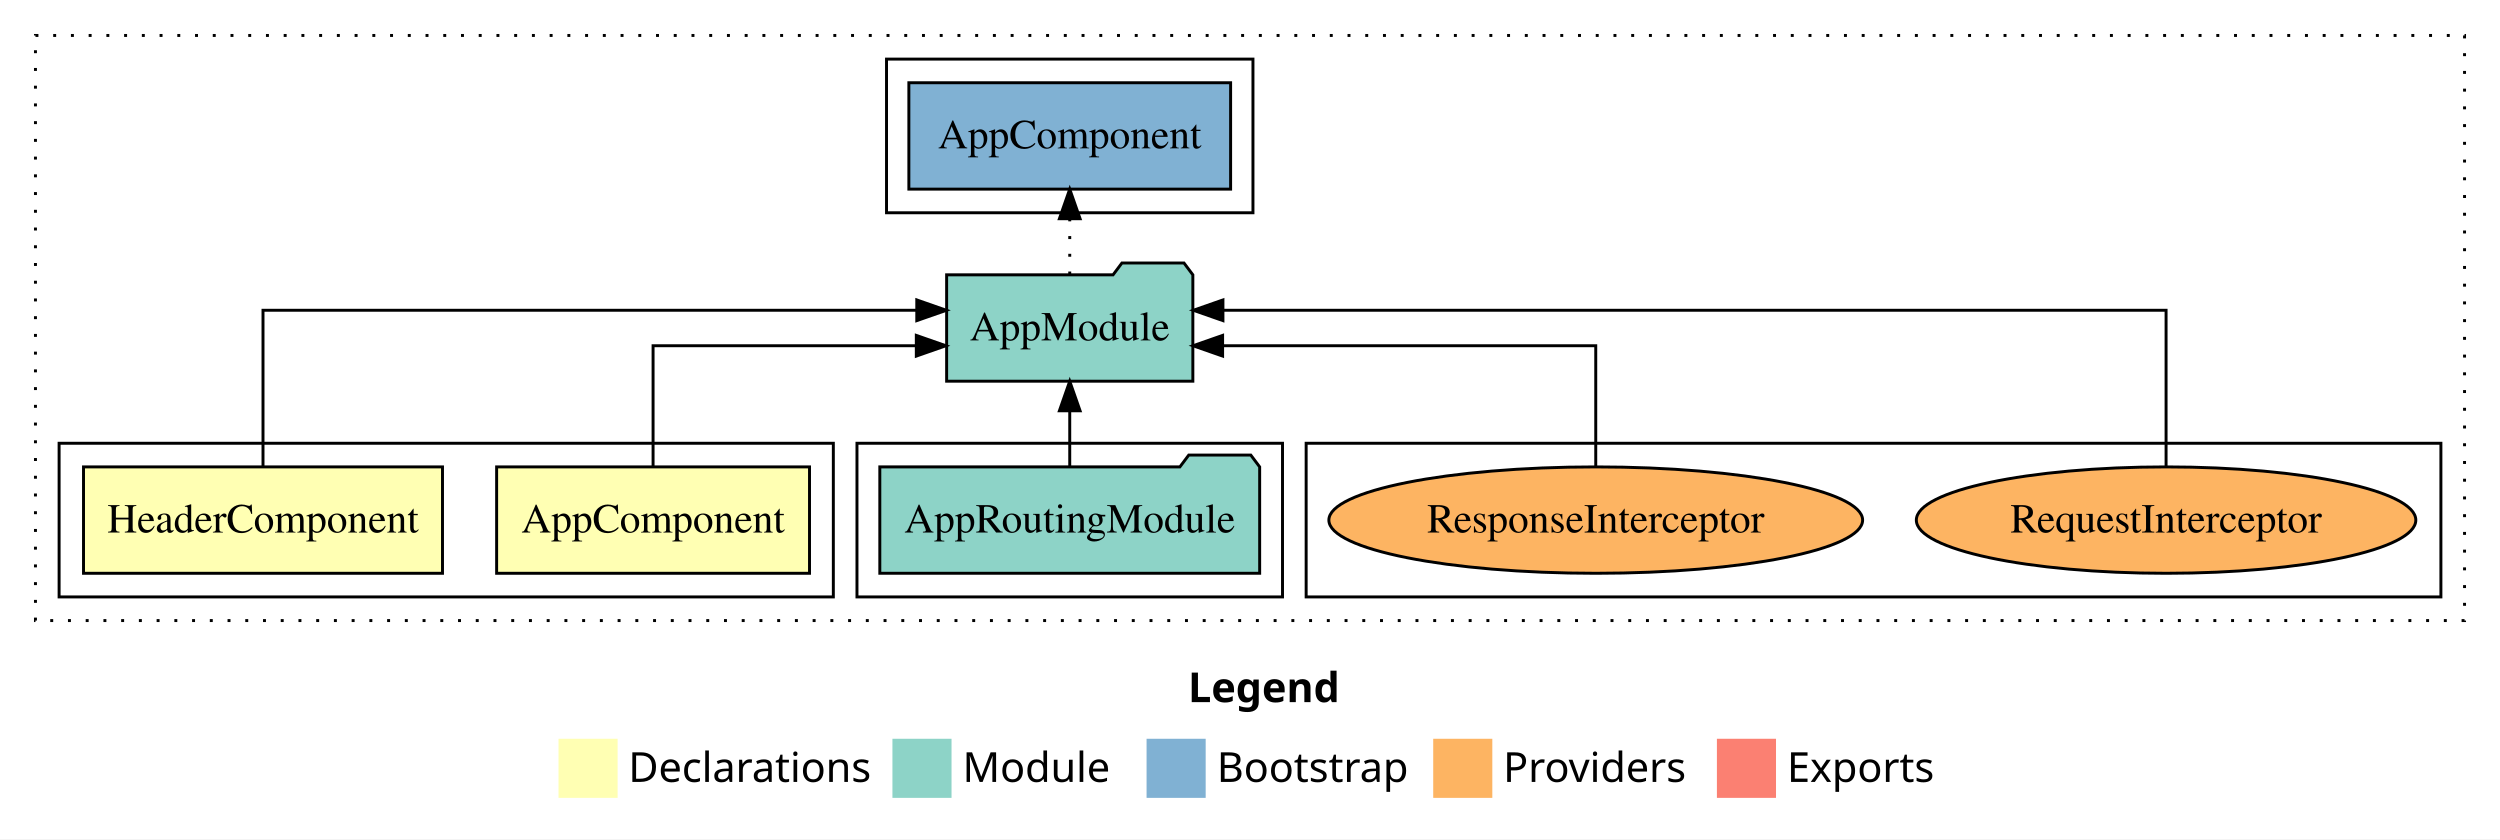
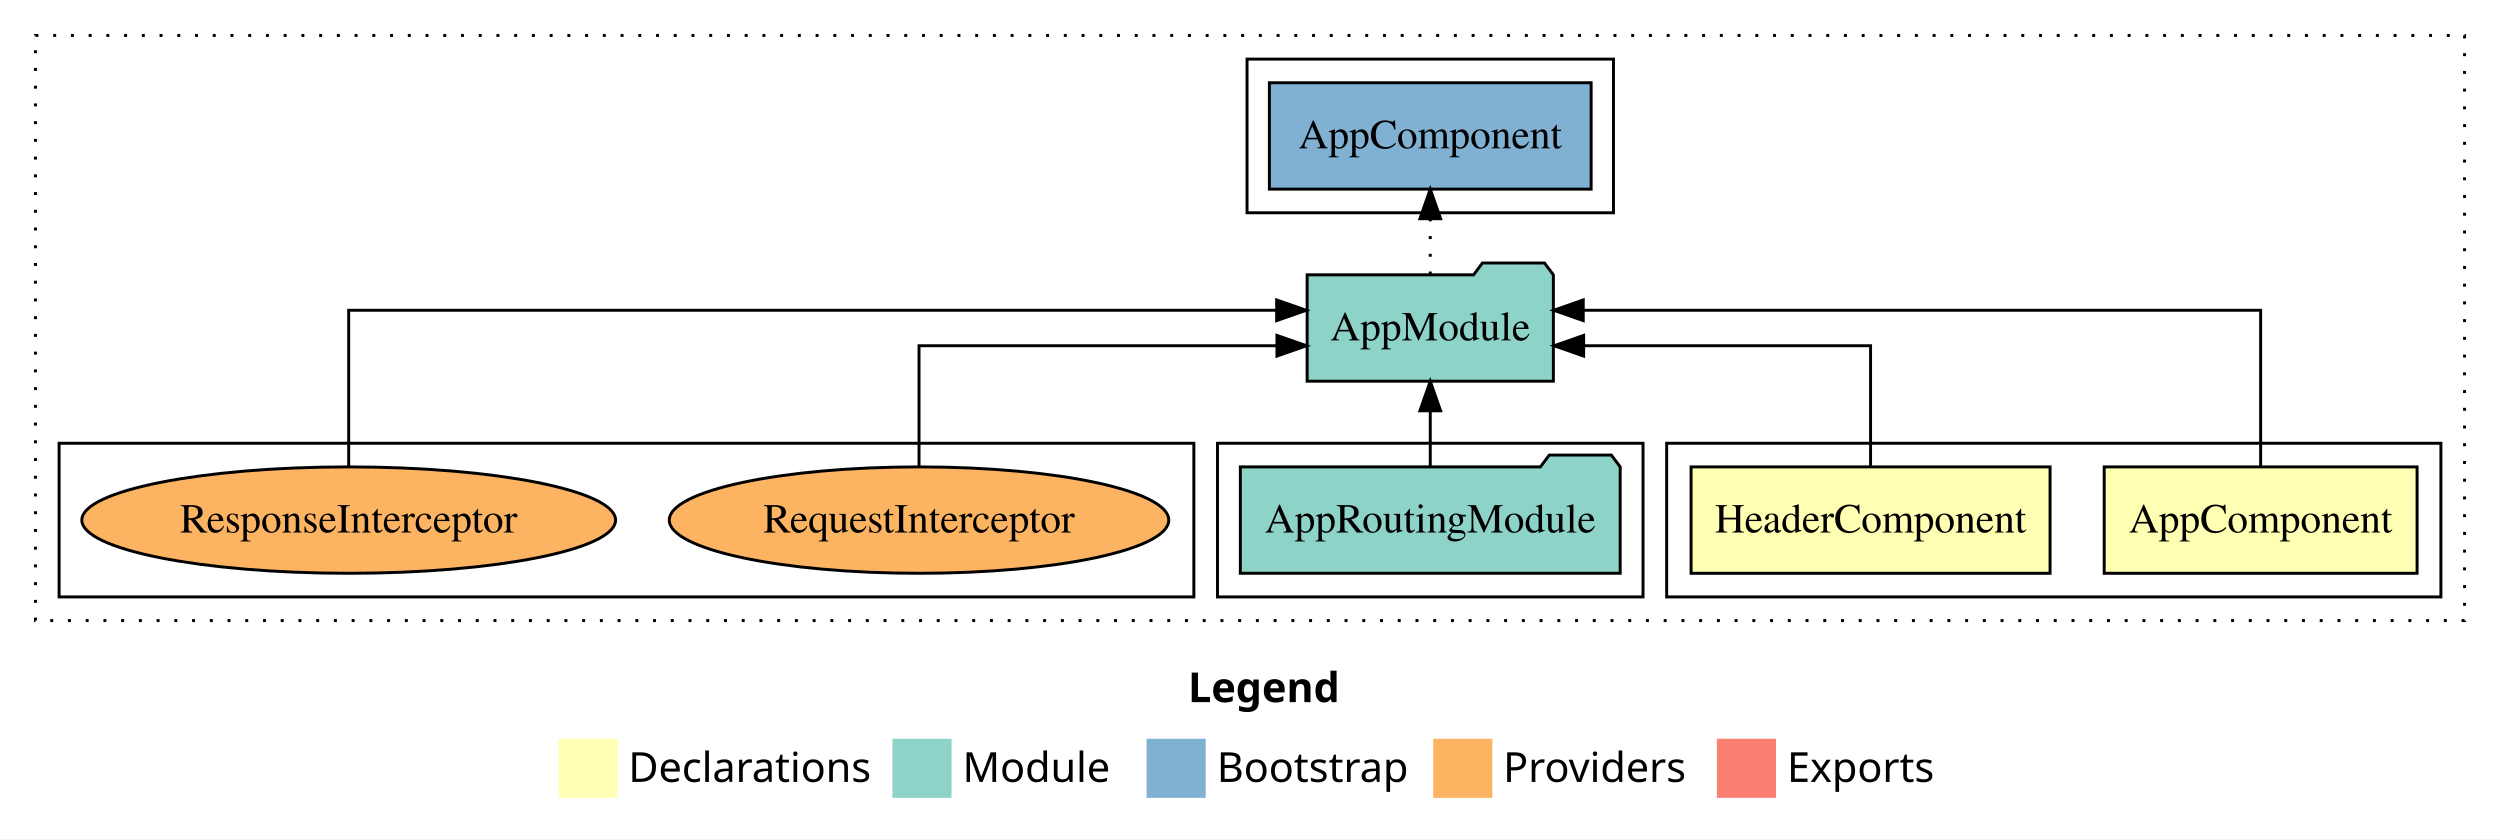
<svg xmlns="http://www.w3.org/2000/svg" width="846pt" height="284pt" viewBox="0.00 0.00 846.00 284.00">
  <g id="graph0" class="graph" transform="scale(1 1) rotate(0) translate(4 280)">
    <polygon fill="white" stroke="transparent" points="-4,4 -4,-280 842,-280 842,4 -4,4" />
    <text text-anchor="start" x="398.01" y="-42.4" font-family="sans-serif" font-weight="bold" font-size="14.00">Legend</text>
    <polygon fill="#ffffb3" stroke="transparent" points="185,-10 185,-30 205,-30 205,-10 185,-10" />
    <text text-anchor="start" x="208.63" y="-15.4" font-family="sans-serif" font-size="14.00">  Declarations</text>
    <polygon fill="#8dd3c7" stroke="transparent" points="298,-10 298,-30 318,-30 318,-10 298,-10" />
    <text text-anchor="start" x="321.73" y="-15.4" font-family="sans-serif" font-size="14.00">  Module</text>
    <polygon fill="#80b1d3" stroke="transparent" points="384,-10 384,-30 404,-30 404,-10 384,-10" />
    <text text-anchor="start" x="407.78" y="-15.4" font-family="sans-serif" font-size="14.00">  Bootstrap</text>
    <polygon fill="#fdb462" stroke="transparent" points="481,-10 481,-30 501,-30 501,-10 481,-10" />
    <text text-anchor="start" x="504.67" y="-15.4" font-family="sans-serif" font-size="14.00">  Providers</text>
    <polygon fill="#fb8072" stroke="transparent" points="577,-10 577,-30 597,-30 597,-10 577,-10" />
    <text text-anchor="start" x="600.73" y="-15.4" font-family="sans-serif" font-size="14.00">  Exports</text>
    <g id="clust1" class="cluster">
      <polygon fill="none" stroke="black" stroke-dasharray="1,5" points="8,-70 8,-268 830,-268 830,-70 8,-70" />
    </g>
-     <g id="clust8" class="cluster">
-       <polygon fill="none" stroke="black" points="438,-78 438,-130 822,-130 822,-78 438,-78" />
+     <g id="clust2" class="cluster">
+       <polygon fill="none" stroke="black" points="560,-78 560,-130 822,-130 822,-78 560,-78" />
    </g>
    <g id="clust5" class="cluster">
-       <polygon fill="none" stroke="black" points="286,-78 286,-130 430,-130 430,-78 286,-78" />
+       <polygon fill="none" stroke="black" points="408,-78 408,-130 552,-130 552,-78 408,-78" />
+     </g>
+     <g id="clust8" class="cluster">
+       <polygon fill="none" stroke="black" points="16,-78 16,-130 400,-130 400,-78 16,-78" />
    </g>
    <g id="clust7" class="cluster">
-       <polygon fill="none" stroke="black" points="296,-208 296,-260 420,-260 420,-208 296,-208" />
-     </g>
-     <g id="clust2" class="cluster">
-       <polygon fill="none" stroke="black" points="16,-78 16,-130 278,-130 278,-78 16,-78" />
+       <polygon fill="none" stroke="black" points="418,-208 418,-260 542,-260 542,-208 418,-208" />
    </g>
    <g id="node1" class="node">
-       <polygon fill="#ffffb3" stroke="black" points="269.94,-122 164.06,-122 164.06,-86 269.94,-86 269.94,-122" />
-       <text text-anchor="middle" x="217" y="-99.8" font-family="Times,serif" font-size="14.00">AppComponent</text>
+       <polygon fill="#ffffb3" stroke="black" points="813.94,-122 708.06,-122 708.06,-86 813.94,-86 813.94,-122" />
+       <text text-anchor="middle" x="761" y="-99.8" font-family="Times,serif" font-size="14.00">AppComponent</text>
    </g>
    <g id="node3" class="node">
-       <polygon fill="#8dd3c7" stroke="black" points="399.66,-187 396.66,-191 375.66,-191 372.66,-187 316.34,-187 316.34,-151 399.66,-151 399.66,-187" />
-       <text text-anchor="middle" x="358" y="-164.8" font-family="Times,serif" font-size="14.00">AppModule</text>
+       <polygon fill="#8dd3c7" stroke="black" points="521.66,-187 518.66,-191 497.66,-191 494.66,-187 438.34,-187 438.34,-151 521.66,-151 521.66,-187" />
+       <text text-anchor="middle" x="480" y="-164.8" font-family="Times,serif" font-size="14.00">AppModule</text>
    </g>
    <g id="edge1" class="edge">
-       <path fill="none" stroke="black" d="M217,-122.02C217,-139.37 217,-163 217,-163 217,-163 306.08,-163 306.08,-163" />
-       <polygon fill="black" stroke="black" points="306.08,-166.5 316.08,-163 306.08,-159.5 306.08,-166.5" />
+       <path fill="none" stroke="black" d="M761,-122.28C761,-143.32 761,-175 761,-175 761,-175 531.77,-175 531.77,-175" />
+       <polygon fill="black" stroke="black" points="531.77,-171.5 521.77,-175 531.77,-178.5 531.77,-171.5" />
    </g>
    <g id="node2" class="node">
-       <polygon fill="#ffffb3" stroke="black" points="145.74,-122 24.26,-122 24.26,-86 145.74,-86 145.74,-122" />
-       <text text-anchor="middle" x="85" y="-99.8" font-family="Times,serif" font-size="14.00">HeaderComponent</text>
+       <polygon fill="#ffffb3" stroke="black" points="689.74,-122 568.26,-122 568.26,-86 689.74,-86 689.74,-122" />
+       <text text-anchor="middle" x="629" y="-99.8" font-family="Times,serif" font-size="14.00">HeaderComponent</text>
    </g>
    <g id="edge2" class="edge">
-       <path fill="none" stroke="black" d="M85,-122.28C85,-143.32 85,-175 85,-175 85,-175 306.24,-175 306.24,-175" />
-       <polygon fill="black" stroke="black" points="306.24,-178.5 316.24,-175 306.24,-171.5 306.24,-178.5" />
+       <path fill="none" stroke="black" d="M629,-122.02C629,-139.37 629,-163 629,-163 629,-163 531.9,-163 531.9,-163" />
+       <polygon fill="black" stroke="black" points="531.9,-159.5 521.9,-163 531.9,-166.5 531.9,-159.5" />
    </g>
    <g id="node5" class="node">
-       <polygon fill="#80b1d3" stroke="black" points="412.44,-252 303.56,-252 303.56,-216 412.44,-216 412.44,-252" />
-       <text text-anchor="middle" x="358" y="-229.8" font-family="Times,serif" font-size="14.00">AppComponent </text>
+       <polygon fill="#80b1d3" stroke="black" points="534.44,-252 425.56,-252 425.56,-216 534.44,-216 534.44,-252" />
+       <text text-anchor="middle" x="480" y="-229.8" font-family="Times,serif" font-size="14.00">AppComponent </text>
    </g>
    <g id="edge4" class="edge">
-       <path fill="none" stroke="black" stroke-dasharray="1,5" d="M358,-187.11C358,-187.11 358,-205.99 358,-205.99" />
-       <polygon fill="black" stroke="black" points="354.5,-205.99 358,-215.99 361.5,-205.99 354.5,-205.99" />
+       <path fill="none" stroke="black" stroke-dasharray="1,5" d="M480,-187.11C480,-187.11 480,-205.99 480,-205.99" />
+       <polygon fill="black" stroke="black" points="476.5,-205.99 480,-215.99 483.5,-205.99 476.5,-205.99" />
    </g>
    <g id="node4" class="node">
-       <polygon fill="#8dd3c7" stroke="black" points="422.27,-122 419.27,-126 398.27,-126 395.27,-122 293.73,-122 293.73,-86 422.27,-86 422.27,-122" />
-       <text text-anchor="middle" x="358" y="-99.8" font-family="Times,serif" font-size="14.00">AppRoutingModule</text>
+       <polygon fill="#8dd3c7" stroke="black" points="544.27,-122 541.27,-126 520.27,-126 517.27,-122 415.73,-122 415.73,-86 544.27,-86 544.27,-122" />
+       <text text-anchor="middle" x="480" y="-99.8" font-family="Times,serif" font-size="14.00">AppRoutingModule</text>
    </g>
    <g id="edge3" class="edge">
-       <path fill="none" stroke="black" d="M358,-122.11C358,-122.11 358,-140.99 358,-140.99" />
-       <polygon fill="black" stroke="black" points="354.5,-140.99 358,-150.99 361.5,-140.99 354.5,-140.99" />
+       <path fill="none" stroke="black" d="M480,-122.11C480,-122.11 480,-140.99 480,-140.99" />
+       <polygon fill="black" stroke="black" points="476.5,-140.99 480,-150.99 483.5,-140.99 476.5,-140.99" />
    </g>
    <g id="node6" class="node">
-       <ellipse fill="#fdb462" stroke="black" cx="729" cy="-104" rx="84.51" ry="18" />
-       <text text-anchor="middle" x="729" y="-99.8" font-family="Times,serif" font-size="14.00">RequestInterceptor</text>
+       <ellipse fill="#fdb462" stroke="black" cx="307" cy="-104" rx="84.51" ry="18" />
+       <text text-anchor="middle" x="307" y="-99.8" font-family="Times,serif" font-size="14.00">RequestInterceptor</text>
    </g>
    <g id="edge5" class="edge">
-       <path fill="none" stroke="black" d="M729,-122.28C729,-143.32 729,-175 729,-175 729,-175 409.84,-175 409.84,-175" />
-       <polygon fill="black" stroke="black" points="409.84,-171.5 399.84,-175 409.84,-178.5 409.84,-171.5" />
+       <path fill="none" stroke="black" d="M307,-122.02C307,-139.37 307,-163 307,-163 307,-163 428.12,-163 428.12,-163" />
+       <polygon fill="black" stroke="black" points="428.12,-166.5 438.12,-163 428.12,-159.5 428.12,-166.5" />
    </g>
    <g id="node7" class="node">
-       <ellipse fill="#fdb462" stroke="black" cx="536" cy="-104" rx="90.31" ry="18" />
-       <text text-anchor="middle" x="536" y="-99.8" font-family="Times,serif" font-size="14.00">ResponseInterceptor</text>
+       <ellipse fill="#fdb462" stroke="black" cx="114" cy="-104" rx="90.31" ry="18" />
+       <text text-anchor="middle" x="114" y="-99.8" font-family="Times,serif" font-size="14.00">ResponseInterceptor</text>
    </g>
    <g id="edge6" class="edge">
-       <path fill="none" stroke="black" d="M536,-122.02C536,-139.37 536,-163 536,-163 536,-163 409.73,-163 409.73,-163" />
-       <polygon fill="black" stroke="black" points="409.73,-159.5 399.73,-163 409.73,-166.5 409.73,-159.5" />
+       <path fill="none" stroke="black" d="M114,-122.28C114,-143.32 114,-175 114,-175 114,-175 428.02,-175 428.02,-175" />
+       <polygon fill="black" stroke="black" points="428.02,-178.5 438.02,-175 428.02,-171.5 428.02,-178.5" />
    </g>
  </g>
</svg>
